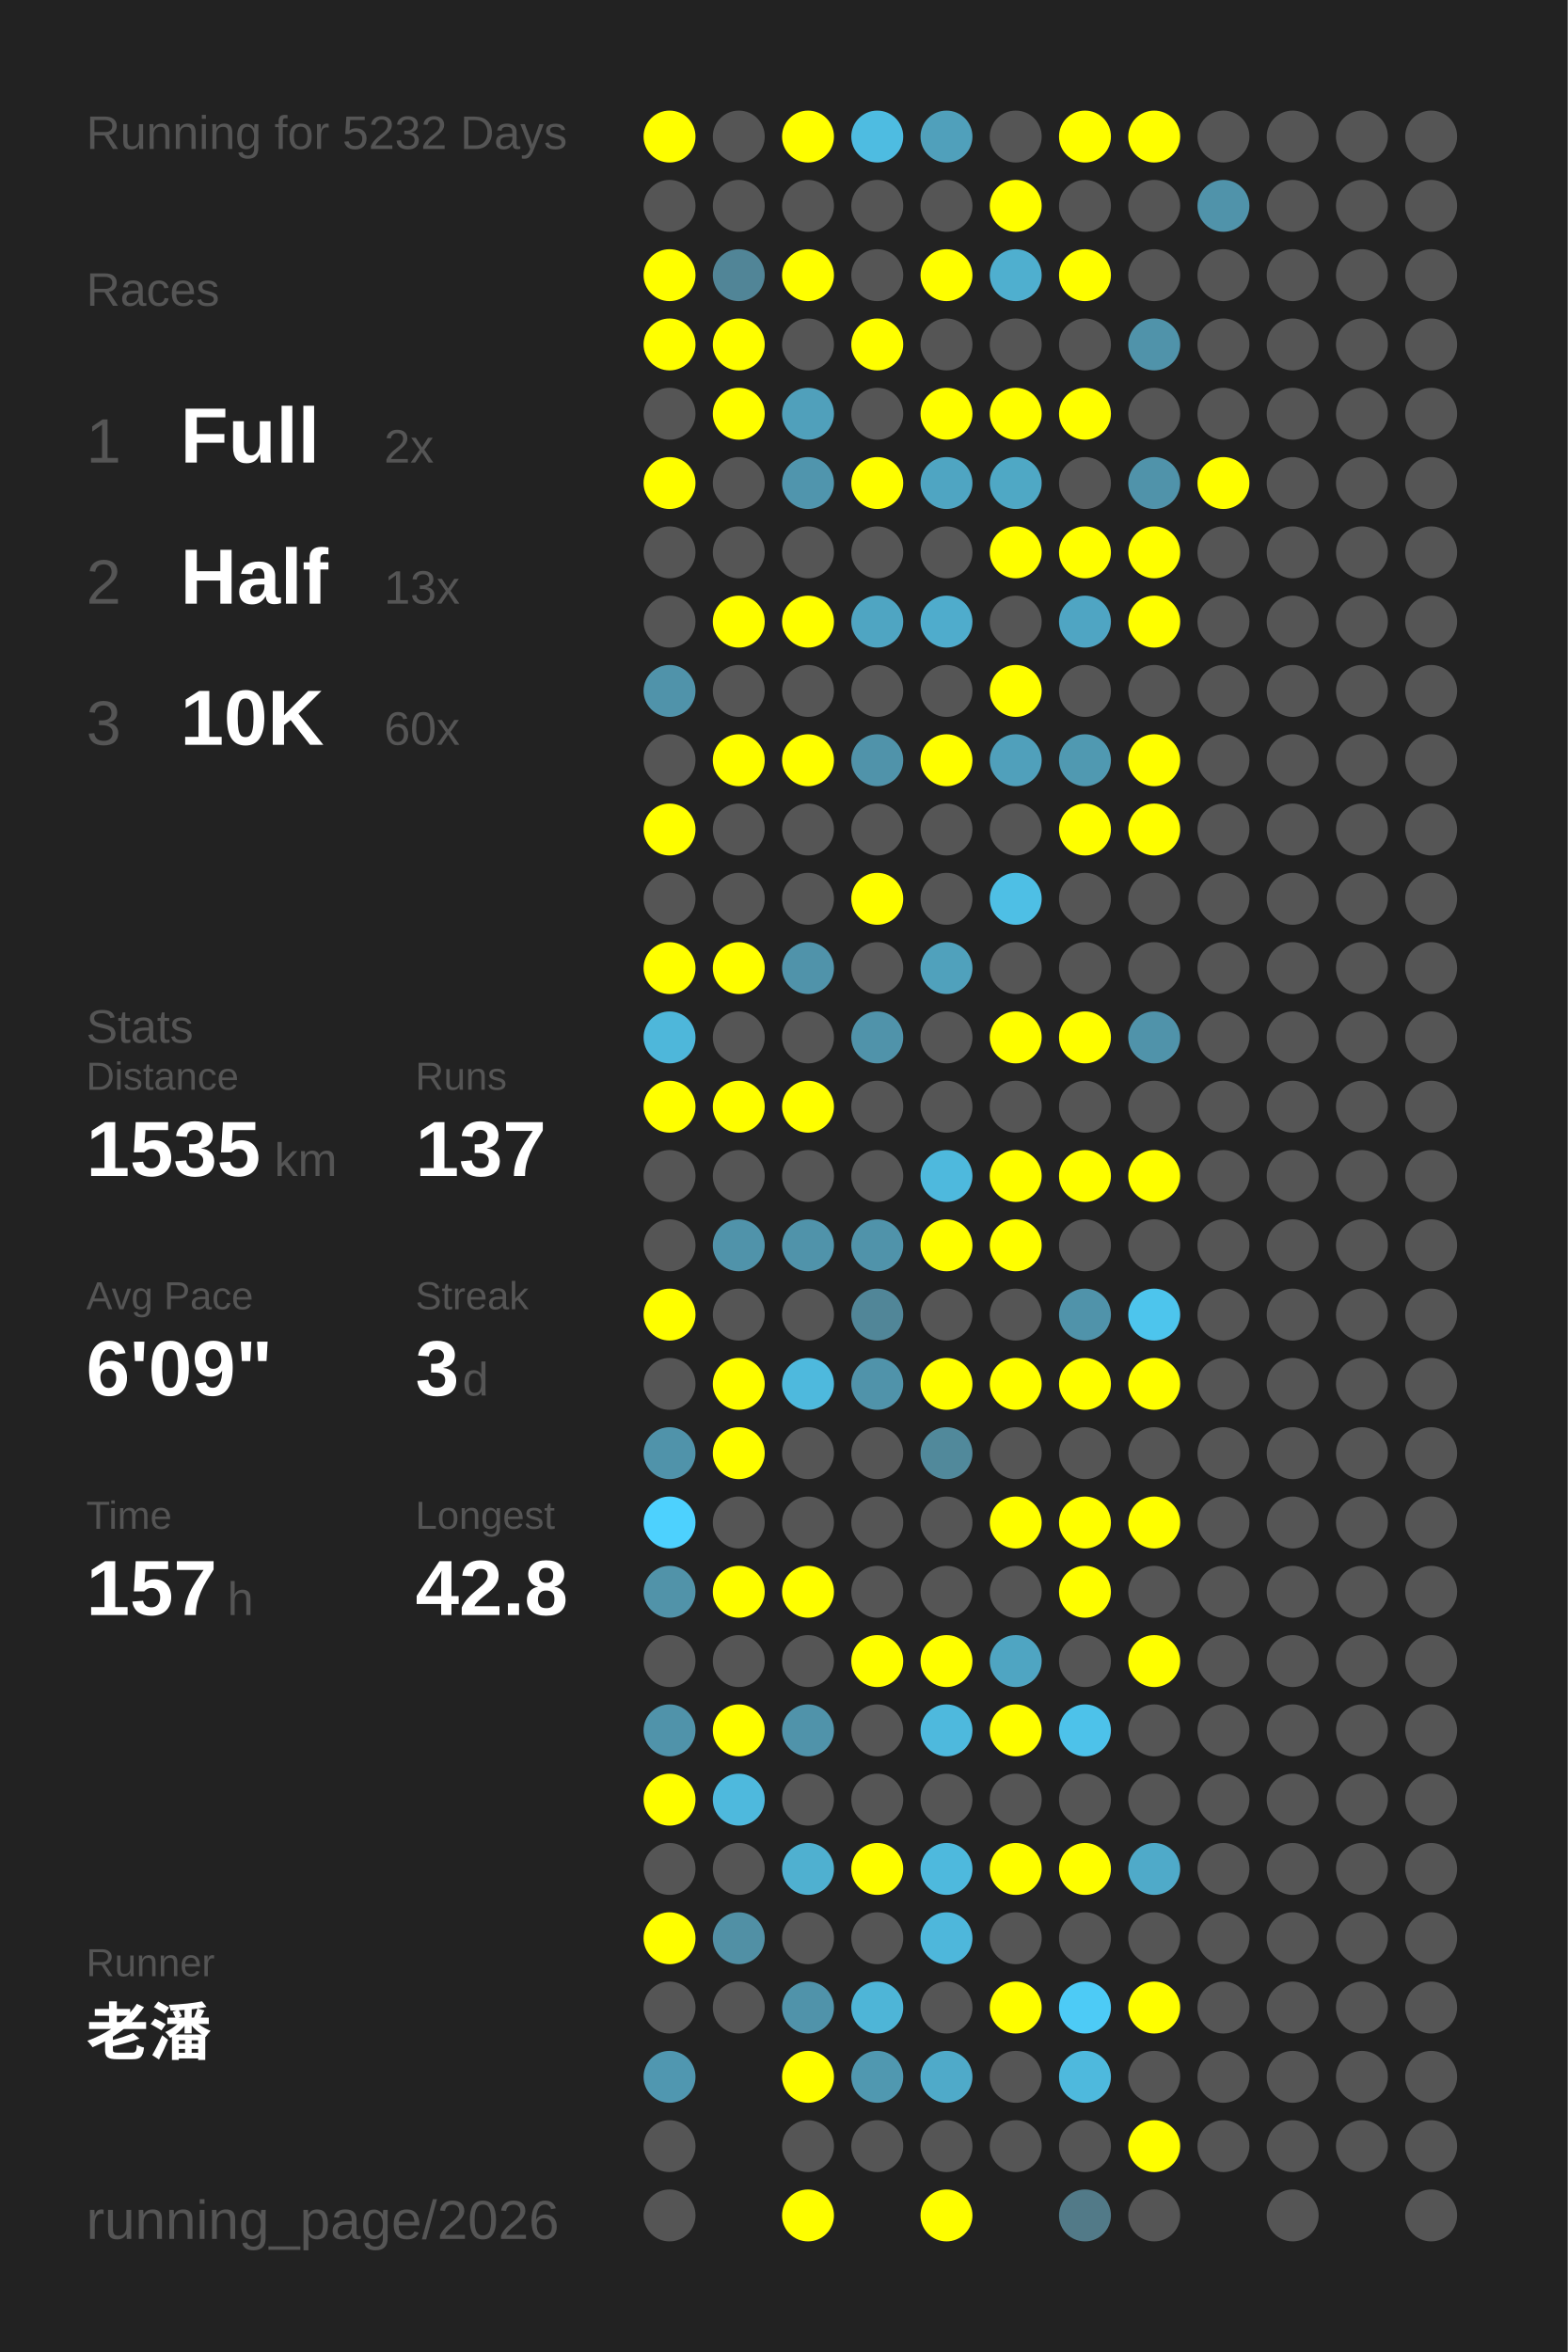
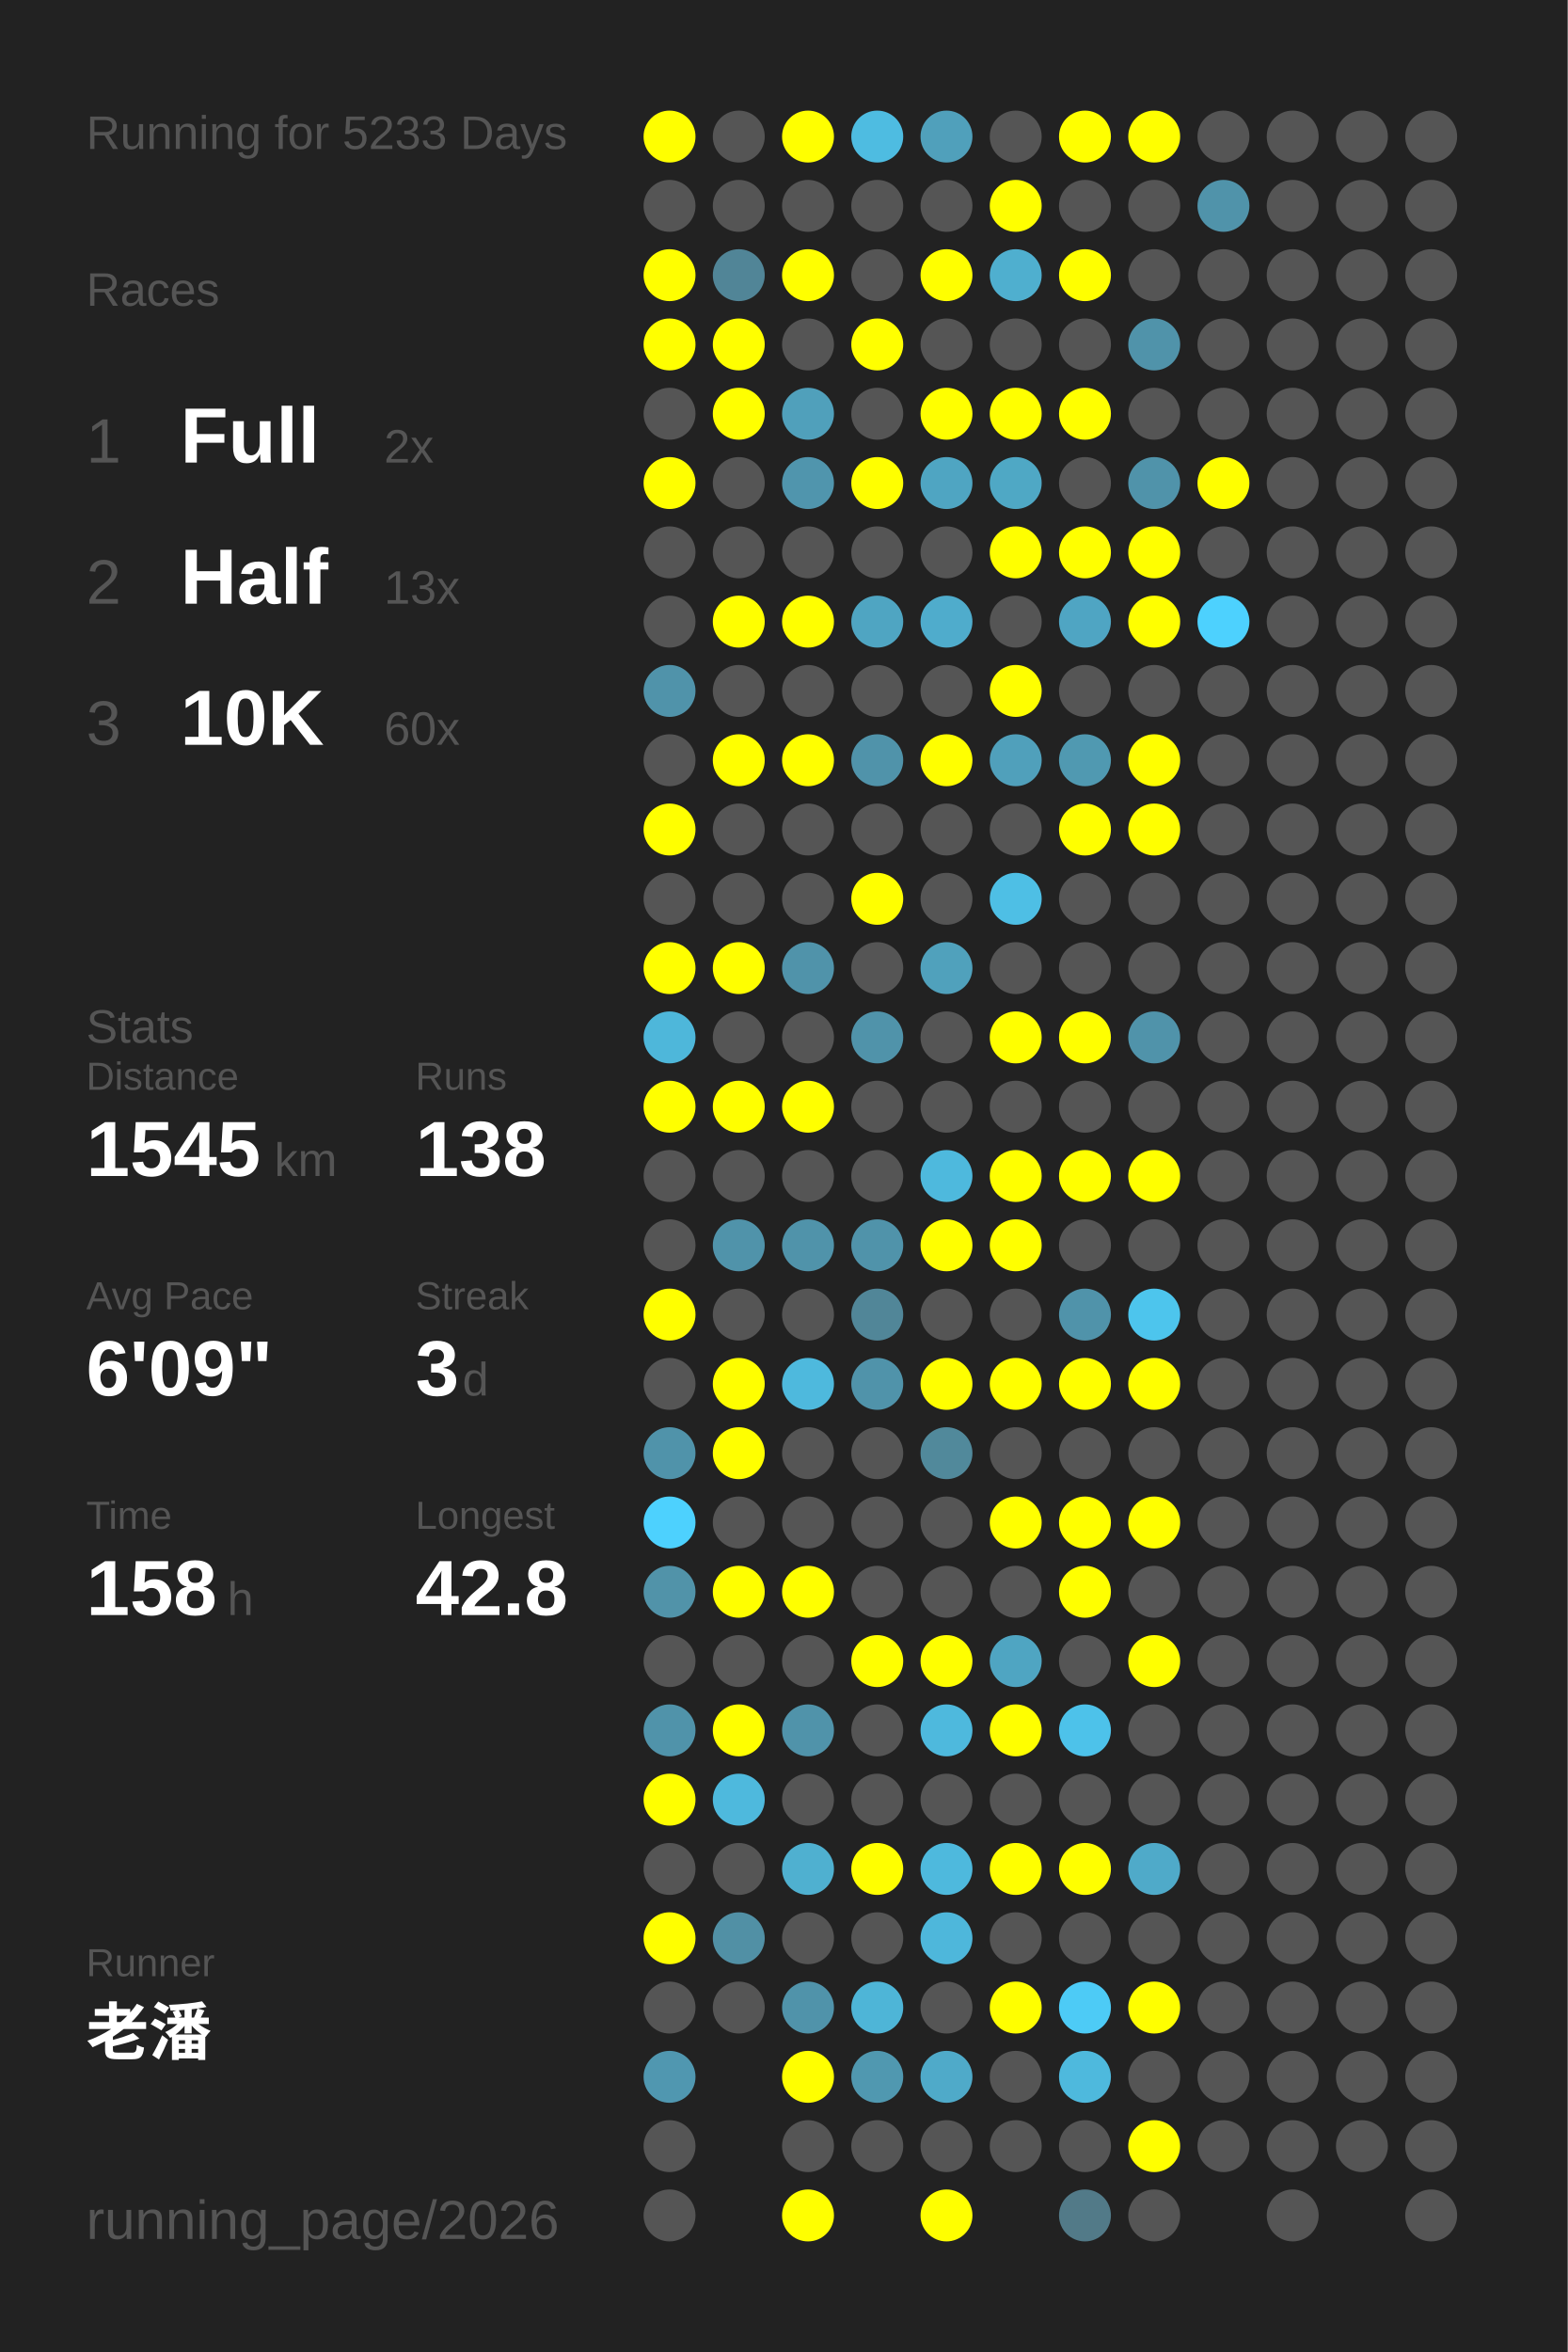
<svg xmlns="http://www.w3.org/2000/svg" baseProfile="full" height="300mm" version="1.1" viewBox="0,0,200,300" width="200mm">
  <defs />
  <rect fill="#222222" height="300" width="200" x="0" y="0" />
-   <text fill="#555555" style="font-size:6px; font-family:Arial;" x="11" y="19">Running for 5232 Days</text>
+   <text fill="#555555" style="font-size:6px; font-family:Arial;" x="11" y="19">Running for 5233 Days</text>
  <text fill="#555555" style="font-size:6px; font-family:Arial;" x="11" y="39">Races</text>
  <text fill="#555555" style="font-size:8px; font-family:Arial;" x="11" y="59">1</text>
  <text fill="#FFFFFF" style="font-size:10px; font-family:Arial; font-weight:bold;" x="23" y="59">Full</text>
  <text fill="#555555" style="font-size:6px; font-family:Arial;" x="49" y="59">2x</text>
  <text fill="#555555" style="font-size:8px; font-family:Arial;" x="11" y="77">2</text>
  <text fill="#FFFFFF" style="font-size:10px; font-family:Arial; font-weight:bold;" x="23" y="77">Half</text>
  <text fill="#555555" style="font-size:6px; font-family:Arial;" x="49" y="77">13x</text>
  <text fill="#555555" style="font-size:8px; font-family:Arial;" x="11" y="95">3</text>
  <text fill="#FFFFFF" style="font-size:10px; font-family:Arial; font-weight:bold;" x="23" y="95">10K</text>
  <text fill="#555555" style="font-size:6px; font-family:Arial;" x="49" y="95">60x</text>
  <text fill="#555555" style="font-size:6px; font-family:Arial;" x="11" y="133">Stats</text>
  <text fill="#555555" style="font-size:5px; font-family:Arial;" x="11" y="139">Distance</text>
-   <text fill="#FFFFFF" style="font-size:10px; font-family:Arial; font-weight:bold;" x="11" y="150">1535</text>
+   <text fill="#FFFFFF" style="font-size:10px; font-family:Arial; font-weight:bold;" x="11" y="150">1545</text>
  <text fill="#555555" style="font-size:6px; font-family:Arial;" x="35" y="150">km</text>
  <text fill="#555555" style="font-size:5px; font-family:Arial;" x="53" y="139">Runs</text>
-   <text fill="#FFFFFF" style="font-size:10px; font-family:Arial; font-weight:bold;" x="53" y="150">137</text>
+   <text fill="#FFFFFF" style="font-size:10px; font-family:Arial; font-weight:bold;" x="53" y="150">138</text>
  <text fill="#555555" style="font-size:5px; font-family:Arial;" x="11" y="167">Avg Pace</text>
  <text fill="#FFFFFF" style="font-size:10px; font-family:Arial; font-weight:bold;" x="11" y="178">6'09"</text>
  <text fill="#555555" style="font-size:5px; font-family:Arial;" x="53" y="167">Streak</text>
  <text fill="#FFFFFF" style="font-size:10px; font-family:Arial; font-weight:bold;" x="53" y="178">3</text>
  <text fill="#555555" style="font-size:6px; font-family:Arial;" x="59" y="178">d</text>
  <text fill="#555555" style="font-size:5px; font-family:Arial;" x="11" y="195">Time</text>
-   <text fill="#FFFFFF" style="font-size:10px; font-family:Arial; font-weight:bold;" x="11" y="206">157</text>
+   <text fill="#FFFFFF" style="font-size:10px; font-family:Arial; font-weight:bold;" x="11" y="206">158</text>
  <text fill="#555555" style="font-size:6px; font-family:Arial;" x="29" y="206">h</text>
  <text fill="#555555" style="font-size:5px; font-family:Arial;" x="53" y="195">Longest</text>
  <text fill="#FFFFFF" style="font-size:10px; font-family:Arial; font-weight:bold;" x="53" y="206">42.8</text>
  <text fill="#555555" style="font-size:5px; font-family:Arial;" x="11" y="252.065">Runner</text>
  <text fill="#FFFFFF" style="font-size:8px; font-family:Arial; font-weight:bold;" x="11" y="262.065">老潘</text>
  <text fill="#555555" style="font-size:7px; font-family:Arial;" x="11" y="285.581">running_page/2026</text>
  <circle cx="85.417" cy="17.419" fill="#FFFF00" r="3.312" />
  <circle cx="85.417" cy="26.258" fill="#555555" r="3.312" />
  <circle cx="85.417" cy="35.097" fill="#FFFF00" r="3.312" />
  <circle cx="85.417" cy="43.935" fill="#FFFF00" r="3.312" />
  <circle cx="85.417" cy="52.774" fill="#555555" r="3.312" />
  <circle cx="85.417" cy="61.613" fill="#FFFF00" r="3.312" />
  <circle cx="85.417" cy="70.452" fill="#555555" r="3.312" />
  <circle cx="85.417" cy="79.29" fill="#555555" r="3.312" />
  <circle cx="85.417" cy="88.129" fill="#5093aa" r="3.312" />
  <circle cx="85.417" cy="96.968" fill="#555555" r="3.312" />
  <circle cx="85.417" cy="105.806" fill="#FFFF00" r="3.312" />
  <circle cx="85.417" cy="114.645" fill="#555555" r="3.312" />
  <circle cx="85.417" cy="123.484" fill="#FFFF00" r="3.312" />
  <circle cx="85.417" cy="132.323" fill="#4eb7da" r="3.312" />
  <circle cx="85.417" cy="141.161" fill="#FFFF00" r="3.312" />
  <circle cx="85.417" cy="150" fill="#555555" r="3.312" />
  <circle cx="85.417" cy="158.839" fill="#555555" r="3.312" />
  <circle cx="85.417" cy="167.677" fill="#FFFF00" r="3.312" />
  <circle cx="85.417" cy="176.516" fill="#555555" r="3.312" />
  <circle cx="85.417" cy="185.355" fill="#5093aa" r="3.312" />
  <circle cx="85.417" cy="194.194" fill="#4dd1fe" r="3.312" />
  <circle cx="85.417" cy="203.032" fill="#5193a9" r="3.312" />
  <circle cx="85.417" cy="211.871" fill="#555555" r="3.312" />
  <circle cx="85.417" cy="220.71" fill="#5093aa" r="3.312" />
  <circle cx="85.417" cy="229.548" fill="#FFFF00" r="3.312" />
  <circle cx="85.417" cy="238.387" fill="#555555" r="3.312" />
  <circle cx="85.417" cy="247.226" fill="#FFFF00" r="3.312" />
  <circle cx="85.417" cy="256.065" fill="#555555" r="3.312" />
  <circle cx="85.417" cy="264.903" fill="#5097b0" r="3.312" />
  <circle cx="85.417" cy="273.742" fill="#555555" r="3.312" />
  <circle cx="85.417" cy="282.581" fill="#555555" r="3.312" />
  <circle cx="94.25" cy="17.419" fill="#555555" r="3.312" />
  <circle cx="94.25" cy="26.258" fill="#555555" r="3.312" />
  <circle cx="94.25" cy="35.097" fill="#518597" r="3.312" />
  <circle cx="94.25" cy="43.935" fill="#FFFF00" r="3.312" />
  <circle cx="94.25" cy="52.774" fill="#FFFF00" r="3.312" />
  <circle cx="94.25" cy="61.613" fill="#555555" r="3.312" />
  <circle cx="94.25" cy="70.452" fill="#555555" r="3.312" />
  <circle cx="94.25" cy="79.29" fill="#FFFF00" r="3.312" />
  <circle cx="94.25" cy="88.129" fill="#555555" r="3.312" />
  <circle cx="94.25" cy="96.968" fill="#FFFF00" r="3.312" />
  <circle cx="94.25" cy="105.806" fill="#555555" r="3.312" />
  <circle cx="94.25" cy="114.645" fill="#555555" r="3.312" />
  <circle cx="94.25" cy="123.484" fill="#FFFF00" r="3.312" />
  <circle cx="94.25" cy="132.323" fill="#555555" r="3.312" />
  <circle cx="94.25" cy="141.161" fill="#FFFF00" r="3.312" />
  <circle cx="94.25" cy="150" fill="#555555" r="3.312" />
  <circle cx="94.25" cy="158.839" fill="#5093aa" r="3.312" />
  <circle cx="94.25" cy="167.677" fill="#555555" r="3.312" />
  <circle cx="94.25" cy="176.516" fill="#FFFF00" r="3.312" />
  <circle cx="94.25" cy="185.355" fill="#FFFF00" r="3.312" />
  <circle cx="94.25" cy="194.194" fill="#555555" r="3.312" />
  <circle cx="94.25" cy="203.032" fill="#FFFF00" r="3.312" />
  <circle cx="94.25" cy="211.871" fill="#555555" r="3.312" />
  <circle cx="94.25" cy="220.71" fill="#FFFF00" r="3.312" />
  <circle cx="94.25" cy="229.548" fill="#4eb9dd" r="3.312" />
  <circle cx="94.25" cy="238.387" fill="#555555" r="3.312" />
  <circle cx="94.25" cy="247.226" fill="#5190a5" r="3.312" />
  <circle cx="94.25" cy="256.065" fill="#555555" r="3.312" />
  <circle cx="103.083" cy="17.419" fill="#FFFF00" r="3.312" />
  <circle cx="103.083" cy="26.258" fill="#555555" r="3.312" />
  <circle cx="103.083" cy="35.097" fill="#FFFF00" r="3.312" />
  <circle cx="103.083" cy="43.935" fill="#555555" r="3.312" />
  <circle cx="103.083" cy="52.774" fill="#50a0bb" r="3.312" />
  <circle cx="103.083" cy="61.613" fill="#5095ad" r="3.312" />
  <circle cx="103.083" cy="70.452" fill="#555555" r="3.312" />
  <circle cx="103.083" cy="79.29" fill="#FFFF00" r="3.312" />
  <circle cx="103.083" cy="88.129" fill="#555555" r="3.312" />
  <circle cx="103.083" cy="96.968" fill="#FFFF00" r="3.312" />
  <circle cx="103.083" cy="105.806" fill="#555555" r="3.312" />
  <circle cx="103.083" cy="114.645" fill="#555555" r="3.312" />
  <circle cx="103.083" cy="123.484" fill="#5093aa" r="3.312" />
  <circle cx="103.083" cy="132.323" fill="#555555" r="3.312" />
  <circle cx="103.083" cy="141.161" fill="#FFFF00" r="3.312" />
  <circle cx="103.083" cy="150" fill="#555555" r="3.312" />
  <circle cx="103.083" cy="158.839" fill="#5093aa" r="3.312" />
  <circle cx="103.083" cy="167.677" fill="#555555" r="3.312" />
  <circle cx="103.083" cy="176.516" fill="#4eb9dd" r="3.312" />
  <circle cx="103.083" cy="185.355" fill="#555555" r="3.312" />
  <circle cx="103.083" cy="194.194" fill="#555555" r="3.312" />
  <circle cx="103.083" cy="203.032" fill="#FFFF00" r="3.312" />
  <circle cx="103.083" cy="211.871" fill="#555555" r="3.312" />
  <circle cx="103.083" cy="220.71" fill="#5093aa" r="3.312" />
  <circle cx="103.083" cy="229.548" fill="#555555" r="3.312" />
  <circle cx="103.083" cy="238.387" fill="#4fb0d0" r="3.312" />
  <circle cx="103.083" cy="247.226" fill="#555555" r="3.312" />
  <circle cx="103.083" cy="256.065" fill="#5093aa" r="3.312" />
  <circle cx="103.083" cy="264.903" fill="#FFFF00" r="3.312" />
  <circle cx="103.083" cy="273.742" fill="#555555" r="3.312" />
  <circle cx="103.083" cy="282.581" fill="#FFFF00" r="3.312" />
  <circle cx="111.917" cy="17.419" fill="#4ebce1" r="3.312" />
  <circle cx="111.917" cy="26.258" fill="#555555" r="3.312" />
  <circle cx="111.917" cy="35.097" fill="#555555" r="3.312" />
  <circle cx="111.917" cy="43.935" fill="#FFFF00" r="3.312" />
  <circle cx="111.917" cy="52.774" fill="#555555" r="3.312" />
  <circle cx="111.917" cy="61.613" fill="#FFFF00" r="3.312" />
  <circle cx="111.917" cy="70.452" fill="#555555" r="3.312" />
  <circle cx="111.917" cy="79.29" fill="#4fa5c2" r="3.312" />
  <circle cx="111.917" cy="88.129" fill="#555555" r="3.312" />
  <circle cx="111.917" cy="96.968" fill="#5093aa" r="3.312" />
  <circle cx="111.917" cy="105.806" fill="#555555" r="3.312" />
  <circle cx="111.917" cy="114.645" fill="#FFFF00" r="3.312" />
  <circle cx="111.917" cy="123.484" fill="#555555" r="3.312" />
  <circle cx="111.917" cy="132.323" fill="#5093aa" r="3.312" />
  <circle cx="111.917" cy="141.161" fill="#555555" r="3.312" />
  <circle cx="111.917" cy="150" fill="#555555" r="3.312" />
  <circle cx="111.917" cy="158.839" fill="#5093aa" r="3.312" />
  <circle cx="111.917" cy="167.677" fill="#518698" r="3.312" />
  <circle cx="111.917" cy="176.516" fill="#5093aa" r="3.312" />
  <circle cx="111.917" cy="185.355" fill="#555555" r="3.312" />
  <circle cx="111.917" cy="194.194" fill="#555555" r="3.312" />
  <circle cx="111.917" cy="203.032" fill="#555555" r="3.312" />
  <circle cx="111.917" cy="211.871" fill="#FFFF00" r="3.312" />
  <circle cx="111.917" cy="220.71" fill="#555555" r="3.312" />
  <circle cx="111.917" cy="229.548" fill="#555555" r="3.312" />
  <circle cx="111.917" cy="238.387" fill="#FFFF00" r="3.312" />
  <circle cx="111.917" cy="247.226" fill="#555555" r="3.312" />
  <circle cx="111.917" cy="256.065" fill="#4eb5d7" r="3.312" />
  <circle cx="111.917" cy="264.903" fill="#5098b0" r="3.312" />
  <circle cx="111.917" cy="273.742" fill="#555555" r="3.312" />
  <circle cx="120.75" cy="17.419" fill="#50a0bb" r="3.312" />
  <circle cx="120.75" cy="26.258" fill="#555555" r="3.312" />
  <circle cx="120.75" cy="35.097" fill="#FFFF00" r="3.312" />
  <circle cx="120.75" cy="43.935" fill="#555555" r="3.312" />
  <circle cx="120.75" cy="52.774" fill="#FFFF00" r="3.312" />
  <circle cx="120.75" cy="61.613" fill="#4fa5c2" r="3.312" />
  <circle cx="120.75" cy="70.452" fill="#555555" r="3.312" />
  <circle cx="120.75" cy="79.29" fill="#4faccc" r="3.312" />
  <circle cx="120.75" cy="88.129" fill="#555555" r="3.312" />
  <circle cx="120.75" cy="96.968" fill="#FFFF00" r="3.312" />
  <circle cx="120.75" cy="105.806" fill="#555555" r="3.312" />
  <circle cx="120.75" cy="114.645" fill="#555555" r="3.312" />
  <circle cx="120.75" cy="123.484" fill="#50a1bc" r="3.312" />
  <circle cx="120.75" cy="132.323" fill="#555555" r="3.312" />
  <circle cx="120.75" cy="141.161" fill="#555555" r="3.312" />
  <circle cx="120.75" cy="150" fill="#4eb9dd" r="3.312" />
  <circle cx="120.75" cy="158.839" fill="#FFFF00" r="3.312" />
  <circle cx="120.75" cy="167.677" fill="#555555" r="3.312" />
  <circle cx="120.75" cy="176.516" fill="#FFFF00" r="3.312" />
  <circle cx="120.75" cy="185.355" fill="#51899b" r="3.312" />
  <circle cx="120.75" cy="194.194" fill="#555555" r="3.312" />
  <circle cx="120.75" cy="203.032" fill="#555555" r="3.312" />
  <circle cx="120.75" cy="211.871" fill="#FFFF00" r="3.312" />
  <circle cx="120.75" cy="220.71" fill="#4eb9dd" r="3.312" />
  <circle cx="120.75" cy="229.548" fill="#555555" r="3.312" />
  <circle cx="120.75" cy="238.387" fill="#4eb9dd" r="3.312" />
  <circle cx="120.75" cy="247.226" fill="#4eb7db" r="3.312" />
  <circle cx="120.75" cy="256.065" fill="#555555" r="3.312" />
  <circle cx="120.75" cy="264.903" fill="#4faac9" r="3.312" />
  <circle cx="120.75" cy="273.742" fill="#555555" r="3.312" />
  <circle cx="120.75" cy="282.581" fill="#FFFF00" r="3.312" />
  <circle cx="129.583" cy="17.419" fill="#555555" r="3.312" />
  <circle cx="129.583" cy="26.258" fill="#FFFF00" r="3.312" />
  <circle cx="129.583" cy="35.097" fill="#4fafcf" r="3.312" />
  <circle cx="129.583" cy="43.935" fill="#555555" r="3.312" />
  <circle cx="129.583" cy="52.774" fill="#FFFF00" r="3.312" />
  <circle cx="129.583" cy="61.613" fill="#4fa8c5" r="3.312" />
  <circle cx="129.583" cy="70.452" fill="#FFFF00" r="3.312" />
  <circle cx="129.583" cy="79.29" fill="#555555" r="3.312" />
  <circle cx="129.583" cy="88.129" fill="#FFFF00" r="3.312" />
  <circle cx="129.583" cy="96.968" fill="#50a0bb" r="3.312" />
  <circle cx="129.583" cy="105.806" fill="#555555" r="3.312" />
  <circle cx="129.583" cy="114.645" fill="#4ebfe5" r="3.312" />
  <circle cx="129.583" cy="123.484" fill="#555555" r="3.312" />
  <circle cx="129.583" cy="132.323" fill="#FFFF00" r="3.312" />
  <circle cx="129.583" cy="141.161" fill="#555555" r="3.312" />
  <circle cx="129.583" cy="150" fill="#FFFF00" r="3.312" />
  <circle cx="129.583" cy="158.839" fill="#FFFF00" r="3.312" />
  <circle cx="129.583" cy="167.677" fill="#555555" r="3.312" />
  <circle cx="129.583" cy="176.516" fill="#FFFF00" r="3.312" />
  <circle cx="129.583" cy="185.355" fill="#555555" r="3.312" />
  <circle cx="129.583" cy="194.194" fill="#FFFF00" r="3.312" />
  <circle cx="129.583" cy="203.032" fill="#555555" r="3.312" />
  <circle cx="129.583" cy="211.871" fill="#4fa5c2" r="3.312" />
  <circle cx="129.583" cy="220.71" fill="#FFFF00" r="3.312" />
  <circle cx="129.583" cy="229.548" fill="#555555" r="3.312" />
  <circle cx="129.583" cy="238.387" fill="#FFFF00" r="3.312" />
  <circle cx="129.583" cy="247.226" fill="#555555" r="3.312" />
  <circle cx="129.583" cy="256.065" fill="#FFFF00" r="3.312" />
  <circle cx="129.583" cy="264.903" fill="#555555" r="3.312" />
  <circle cx="129.583" cy="273.742" fill="#555555" r="3.312" />
  <circle cx="138.417" cy="17.419" fill="#FFFF00" r="3.312" />
  <circle cx="138.417" cy="26.258" fill="#555555" r="3.312" />
  <circle cx="138.417" cy="35.097" fill="#FFFF00" r="3.312" />
  <circle cx="138.417" cy="43.935" fill="#555555" r="3.312" />
  <circle cx="138.417" cy="52.774" fill="#FFFF00" r="3.312" />
  <circle cx="138.417" cy="61.613" fill="#555555" r="3.312" />
  <circle cx="138.417" cy="70.452" fill="#FFFF00" r="3.312" />
  <circle cx="138.417" cy="79.29" fill="#4fa5c3" r="3.312" />
  <circle cx="138.417" cy="88.129" fill="#555555" r="3.312" />
  <circle cx="138.417" cy="96.968" fill="#5099b1" r="3.312" />
  <circle cx="138.417" cy="105.806" fill="#FFFF00" r="3.312" />
  <circle cx="138.417" cy="114.645" fill="#555555" r="3.312" />
  <circle cx="138.417" cy="123.484" fill="#555555" r="3.312" />
  <circle cx="138.417" cy="132.323" fill="#FFFF00" r="3.312" />
  <circle cx="138.417" cy="141.161" fill="#555555" r="3.312" />
  <circle cx="138.417" cy="150" fill="#FFFF00" r="3.312" />
  <circle cx="138.417" cy="158.839" fill="#555555" r="3.312" />
  <circle cx="138.417" cy="167.677" fill="#5093aa" r="3.312" />
  <circle cx="138.417" cy="176.516" fill="#FFFF00" r="3.312" />
  <circle cx="138.417" cy="185.355" fill="#555555" r="3.312" />
  <circle cx="138.417" cy="194.194" fill="#FFFF00" r="3.312" />
  <circle cx="138.417" cy="203.032" fill="#FFFF00" r="3.312" />
  <circle cx="138.417" cy="211.871" fill="#555555" r="3.312" />
  <circle cx="138.417" cy="220.71" fill="#4dc2ea" r="3.312" />
  <circle cx="138.417" cy="229.548" fill="#555555" r="3.312" />
  <circle cx="138.417" cy="238.387" fill="#FFFF00" r="3.312" />
  <circle cx="138.417" cy="247.226" fill="#555555" r="3.312" />
  <circle cx="138.417" cy="256.065" fill="#4dcbf6" r="3.312" />
  <circle cx="138.417" cy="264.903" fill="#4eb9dd" r="3.312" />
  <circle cx="138.417" cy="273.742" fill="#555555" r="3.312" />
  <circle cx="138.417" cy="282.581" fill="#527a88" r="3.312" />
  <circle cx="147.25" cy="17.419" fill="#FFFF00" r="3.312" />
  <circle cx="147.25" cy="26.258" fill="#555555" r="3.312" />
  <circle cx="147.25" cy="35.097" fill="#555555" r="3.312" />
  <circle cx="147.25" cy="43.935" fill="#5093aa" r="3.312" />
  <circle cx="147.25" cy="52.774" fill="#555555" r="3.312" />
  <circle cx="147.25" cy="61.613" fill="#5093aa" r="3.312" />
  <circle cx="147.25" cy="70.452" fill="#FFFF00" r="3.312" />
  <circle cx="147.25" cy="79.29" fill="#FFFF00" r="3.312" />
  <circle cx="147.25" cy="88.129" fill="#555555" r="3.312" />
  <circle cx="147.25" cy="96.968" fill="#FFFF00" r="3.312" />
  <circle cx="147.25" cy="105.806" fill="#FFFF00" r="3.312" />
  <circle cx="147.25" cy="114.645" fill="#555555" r="3.312" />
  <circle cx="147.25" cy="123.484" fill="#555555" r="3.312" />
  <circle cx="147.25" cy="132.323" fill="#5093aa" r="3.312" />
  <circle cx="147.25" cy="141.161" fill="#555555" r="3.312" />
  <circle cx="147.25" cy="150" fill="#FFFF00" r="3.312" />
  <circle cx="147.25" cy="158.839" fill="#555555" r="3.312" />
  <circle cx="147.25" cy="167.677" fill="#4dc5ed" r="3.312" />
  <circle cx="147.25" cy="176.516" fill="#FFFF00" r="3.312" />
  <circle cx="147.25" cy="185.355" fill="#555555" r="3.312" />
  <circle cx="147.25" cy="194.194" fill="#FFFF00" r="3.312" />
  <circle cx="147.25" cy="203.032" fill="#555555" r="3.312" />
  <circle cx="147.25" cy="211.871" fill="#FFFF00" r="3.312" />
  <circle cx="147.25" cy="220.71" fill="#555555" r="3.312" />
  <circle cx="147.25" cy="229.548" fill="#555555" r="3.312" />
  <circle cx="147.25" cy="238.387" fill="#4faac9" r="3.312" />
  <circle cx="147.25" cy="247.226" fill="#555555" r="3.312" />
  <circle cx="147.25" cy="256.065" fill="#FFFF00" r="3.312" />
  <circle cx="147.25" cy="264.903" fill="#555555" r="3.312" />
  <circle cx="147.25" cy="273.742" fill="#FFFF00" r="3.312" />
  <circle cx="147.25" cy="282.581" fill="#555555" r="3.312" />
  <circle cx="156.083" cy="17.419" fill="#555555" r="3.312" />
  <circle cx="156.083" cy="26.258" fill="#5093aa" r="3.312" />
  <circle cx="156.083" cy="35.097" fill="#555555" r="3.312" />
  <circle cx="156.083" cy="43.935" fill="#555555" r="3.312" />
  <circle cx="156.083" cy="52.774" fill="#555555" r="3.312" />
  <circle cx="156.083" cy="61.613" fill="#FFFF00" r="3.312" />
  <circle cx="156.083" cy="70.452" fill="#555555" r="3.312" />
-   <circle cx="156.083" cy="79.29" fill="#555555" r="3.312" />
+   <circle cx="156.083" cy="79.29" fill="#4dd1fe" r="3.312" />
  <circle cx="156.083" cy="88.129" fill="#555555" r="3.312" />
  <circle cx="156.083" cy="96.968" fill="#555555" r="3.312" />
  <circle cx="156.083" cy="105.806" fill="#555555" r="3.312" />
  <circle cx="156.083" cy="114.645" fill="#555555" r="3.312" />
  <circle cx="156.083" cy="123.484" fill="#555555" r="3.312" />
  <circle cx="156.083" cy="132.323" fill="#555555" r="3.312" />
  <circle cx="156.083" cy="141.161" fill="#555555" r="3.312" />
  <circle cx="156.083" cy="150" fill="#555555" r="3.312" />
  <circle cx="156.083" cy="158.839" fill="#555555" r="3.312" />
  <circle cx="156.083" cy="167.677" fill="#555555" r="3.312" />
  <circle cx="156.083" cy="176.516" fill="#555555" r="3.312" />
  <circle cx="156.083" cy="185.355" fill="#555555" r="3.312" />
  <circle cx="156.083" cy="194.194" fill="#555555" r="3.312" />
  <circle cx="156.083" cy="203.032" fill="#555555" r="3.312" />
  <circle cx="156.083" cy="211.871" fill="#555555" r="3.312" />
  <circle cx="156.083" cy="220.71" fill="#555555" r="3.312" />
  <circle cx="156.083" cy="229.548" fill="#555555" r="3.312" />
  <circle cx="156.083" cy="238.387" fill="#555555" r="3.312" />
  <circle cx="156.083" cy="247.226" fill="#555555" r="3.312" />
  <circle cx="156.083" cy="256.065" fill="#555555" r="3.312" />
  <circle cx="156.083" cy="264.903" fill="#555555" r="3.312" />
  <circle cx="156.083" cy="273.742" fill="#555555" r="3.312" />
  <circle cx="164.917" cy="17.419" fill="#555555" r="3.312" />
  <circle cx="164.917" cy="26.258" fill="#555555" r="3.312" />
  <circle cx="164.917" cy="35.097" fill="#555555" r="3.312" />
  <circle cx="164.917" cy="43.935" fill="#555555" r="3.312" />
  <circle cx="164.917" cy="52.774" fill="#555555" r="3.312" />
  <circle cx="164.917" cy="61.613" fill="#555555" r="3.312" />
  <circle cx="164.917" cy="70.452" fill="#555555" r="3.312" />
  <circle cx="164.917" cy="79.29" fill="#555555" r="3.312" />
  <circle cx="164.917" cy="88.129" fill="#555555" r="3.312" />
  <circle cx="164.917" cy="96.968" fill="#555555" r="3.312" />
  <circle cx="164.917" cy="105.806" fill="#555555" r="3.312" />
  <circle cx="164.917" cy="114.645" fill="#555555" r="3.312" />
  <circle cx="164.917" cy="123.484" fill="#555555" r="3.312" />
  <circle cx="164.917" cy="132.323" fill="#555555" r="3.312" />
  <circle cx="164.917" cy="141.161" fill="#555555" r="3.312" />
  <circle cx="164.917" cy="150" fill="#555555" r="3.312" />
  <circle cx="164.917" cy="158.839" fill="#555555" r="3.312" />
  <circle cx="164.917" cy="167.677" fill="#555555" r="3.312" />
  <circle cx="164.917" cy="176.516" fill="#555555" r="3.312" />
  <circle cx="164.917" cy="185.355" fill="#555555" r="3.312" />
  <circle cx="164.917" cy="194.194" fill="#555555" r="3.312" />
  <circle cx="164.917" cy="203.032" fill="#555555" r="3.312" />
  <circle cx="164.917" cy="211.871" fill="#555555" r="3.312" />
  <circle cx="164.917" cy="220.71" fill="#555555" r="3.312" />
  <circle cx="164.917" cy="229.548" fill="#555555" r="3.312" />
  <circle cx="164.917" cy="238.387" fill="#555555" r="3.312" />
  <circle cx="164.917" cy="247.226" fill="#555555" r="3.312" />
  <circle cx="164.917" cy="256.065" fill="#555555" r="3.312" />
  <circle cx="164.917" cy="264.903" fill="#555555" r="3.312" />
  <circle cx="164.917" cy="273.742" fill="#555555" r="3.312" />
  <circle cx="164.917" cy="282.581" fill="#555555" r="3.312" />
  <circle cx="173.75" cy="17.419" fill="#555555" r="3.312" />
  <circle cx="173.75" cy="26.258" fill="#555555" r="3.312" />
  <circle cx="173.75" cy="35.097" fill="#555555" r="3.312" />
  <circle cx="173.75" cy="43.935" fill="#555555" r="3.312" />
  <circle cx="173.75" cy="52.774" fill="#555555" r="3.312" />
  <circle cx="173.75" cy="61.613" fill="#555555" r="3.312" />
  <circle cx="173.75" cy="70.452" fill="#555555" r="3.312" />
  <circle cx="173.75" cy="79.29" fill="#555555" r="3.312" />
  <circle cx="173.75" cy="88.129" fill="#555555" r="3.312" />
  <circle cx="173.75" cy="96.968" fill="#555555" r="3.312" />
  <circle cx="173.75" cy="105.806" fill="#555555" r="3.312" />
  <circle cx="173.75" cy="114.645" fill="#555555" r="3.312" />
  <circle cx="173.75" cy="123.484" fill="#555555" r="3.312" />
  <circle cx="173.75" cy="132.323" fill="#555555" r="3.312" />
  <circle cx="173.75" cy="141.161" fill="#555555" r="3.312" />
  <circle cx="173.75" cy="150" fill="#555555" r="3.312" />
  <circle cx="173.75" cy="158.839" fill="#555555" r="3.312" />
  <circle cx="173.75" cy="167.677" fill="#555555" r="3.312" />
  <circle cx="173.75" cy="176.516" fill="#555555" r="3.312" />
  <circle cx="173.75" cy="185.355" fill="#555555" r="3.312" />
  <circle cx="173.75" cy="194.194" fill="#555555" r="3.312" />
  <circle cx="173.75" cy="203.032" fill="#555555" r="3.312" />
  <circle cx="173.75" cy="211.871" fill="#555555" r="3.312" />
  <circle cx="173.75" cy="220.71" fill="#555555" r="3.312" />
  <circle cx="173.75" cy="229.548" fill="#555555" r="3.312" />
  <circle cx="173.75" cy="238.387" fill="#555555" r="3.312" />
  <circle cx="173.75" cy="247.226" fill="#555555" r="3.312" />
  <circle cx="173.75" cy="256.065" fill="#555555" r="3.312" />
  <circle cx="173.75" cy="264.903" fill="#555555" r="3.312" />
  <circle cx="173.75" cy="273.742" fill="#555555" r="3.312" />
  <circle cx="182.583" cy="17.419" fill="#555555" r="3.312" />
  <circle cx="182.583" cy="26.258" fill="#555555" r="3.312" />
  <circle cx="182.583" cy="35.097" fill="#555555" r="3.312" />
  <circle cx="182.583" cy="43.935" fill="#555555" r="3.312" />
  <circle cx="182.583" cy="52.774" fill="#555555" r="3.312" />
  <circle cx="182.583" cy="61.613" fill="#555555" r="3.312" />
  <circle cx="182.583" cy="70.452" fill="#555555" r="3.312" />
  <circle cx="182.583" cy="79.29" fill="#555555" r="3.312" />
  <circle cx="182.583" cy="88.129" fill="#555555" r="3.312" />
  <circle cx="182.583" cy="96.968" fill="#555555" r="3.312" />
  <circle cx="182.583" cy="105.806" fill="#555555" r="3.312" />
  <circle cx="182.583" cy="114.645" fill="#555555" r="3.312" />
  <circle cx="182.583" cy="123.484" fill="#555555" r="3.312" />
  <circle cx="182.583" cy="132.323" fill="#555555" r="3.312" />
  <circle cx="182.583" cy="141.161" fill="#555555" r="3.312" />
  <circle cx="182.583" cy="150" fill="#555555" r="3.312" />
  <circle cx="182.583" cy="158.839" fill="#555555" r="3.312" />
  <circle cx="182.583" cy="167.677" fill="#555555" r="3.312" />
  <circle cx="182.583" cy="176.516" fill="#555555" r="3.312" />
  <circle cx="182.583" cy="185.355" fill="#555555" r="3.312" />
  <circle cx="182.583" cy="194.194" fill="#555555" r="3.312" />
  <circle cx="182.583" cy="203.032" fill="#555555" r="3.312" />
  <circle cx="182.583" cy="211.871" fill="#555555" r="3.312" />
  <circle cx="182.583" cy="220.71" fill="#555555" r="3.312" />
  <circle cx="182.583" cy="229.548" fill="#555555" r="3.312" />
  <circle cx="182.583" cy="238.387" fill="#555555" r="3.312" />
  <circle cx="182.583" cy="247.226" fill="#555555" r="3.312" />
  <circle cx="182.583" cy="256.065" fill="#555555" r="3.312" />
  <circle cx="182.583" cy="264.903" fill="#555555" r="3.312" />
  <circle cx="182.583" cy="273.742" fill="#555555" r="3.312" />
  <circle cx="182.583" cy="282.581" fill="#555555" r="3.312" />
</svg>
